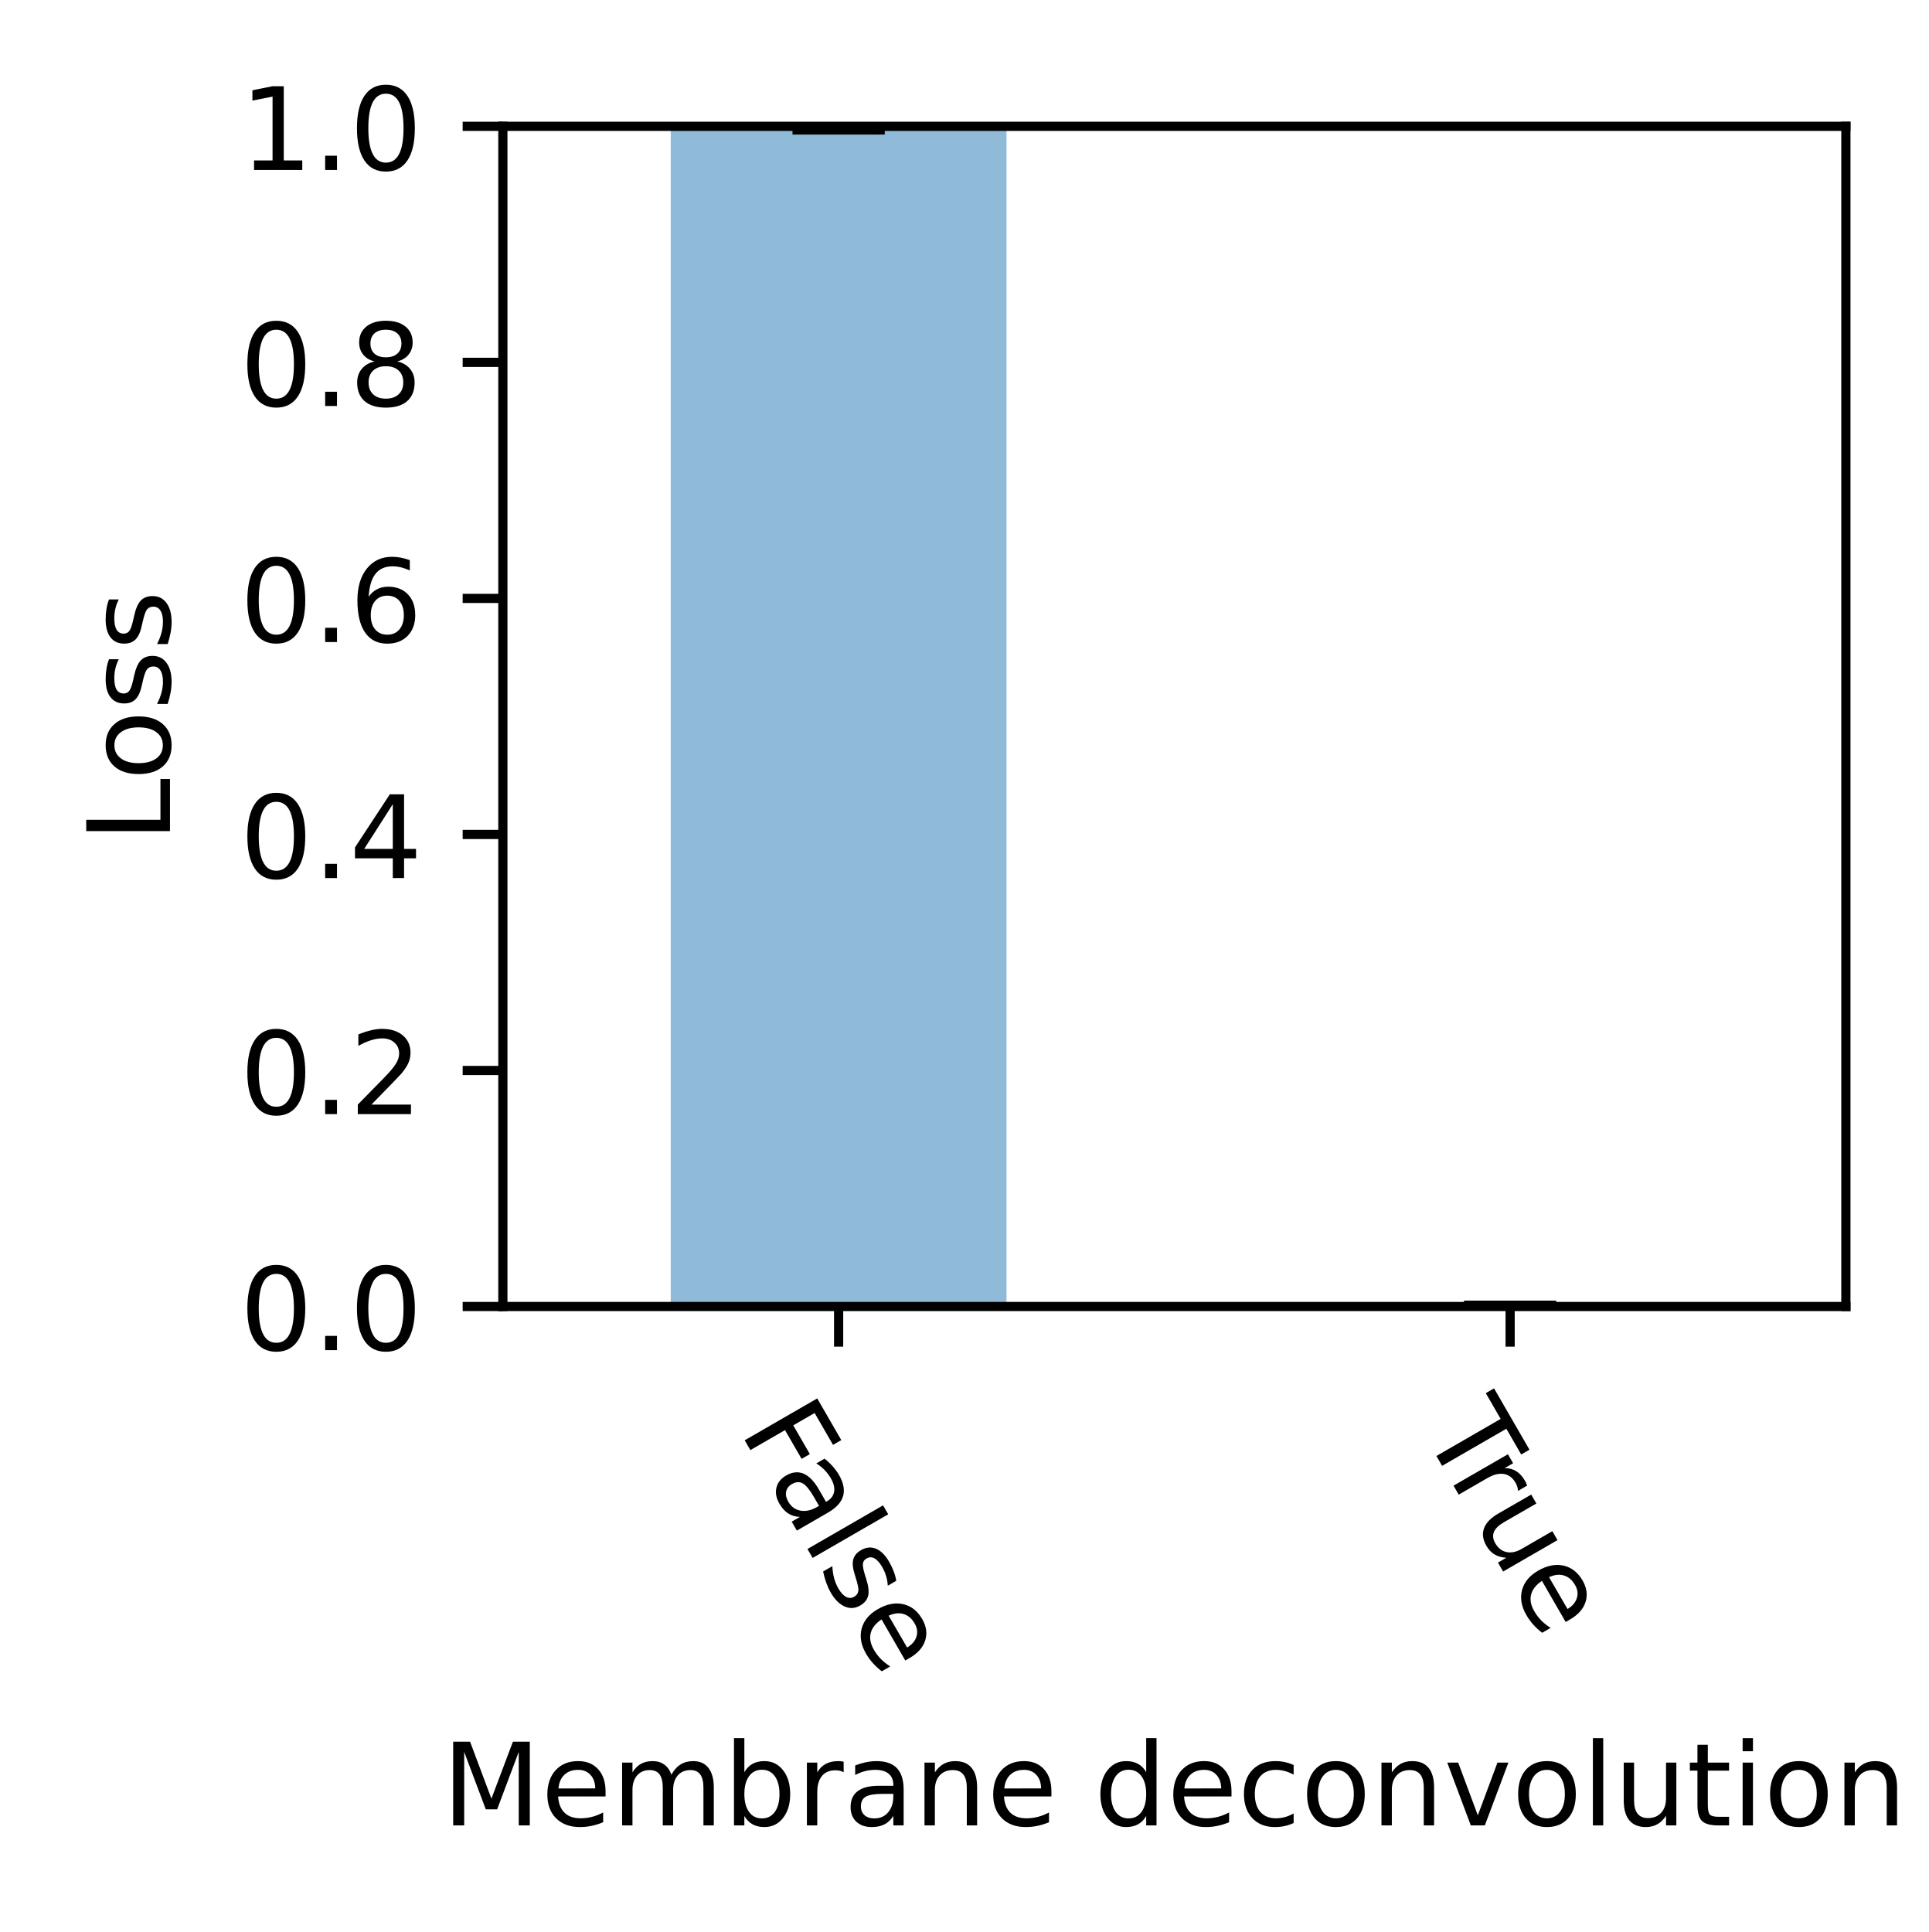
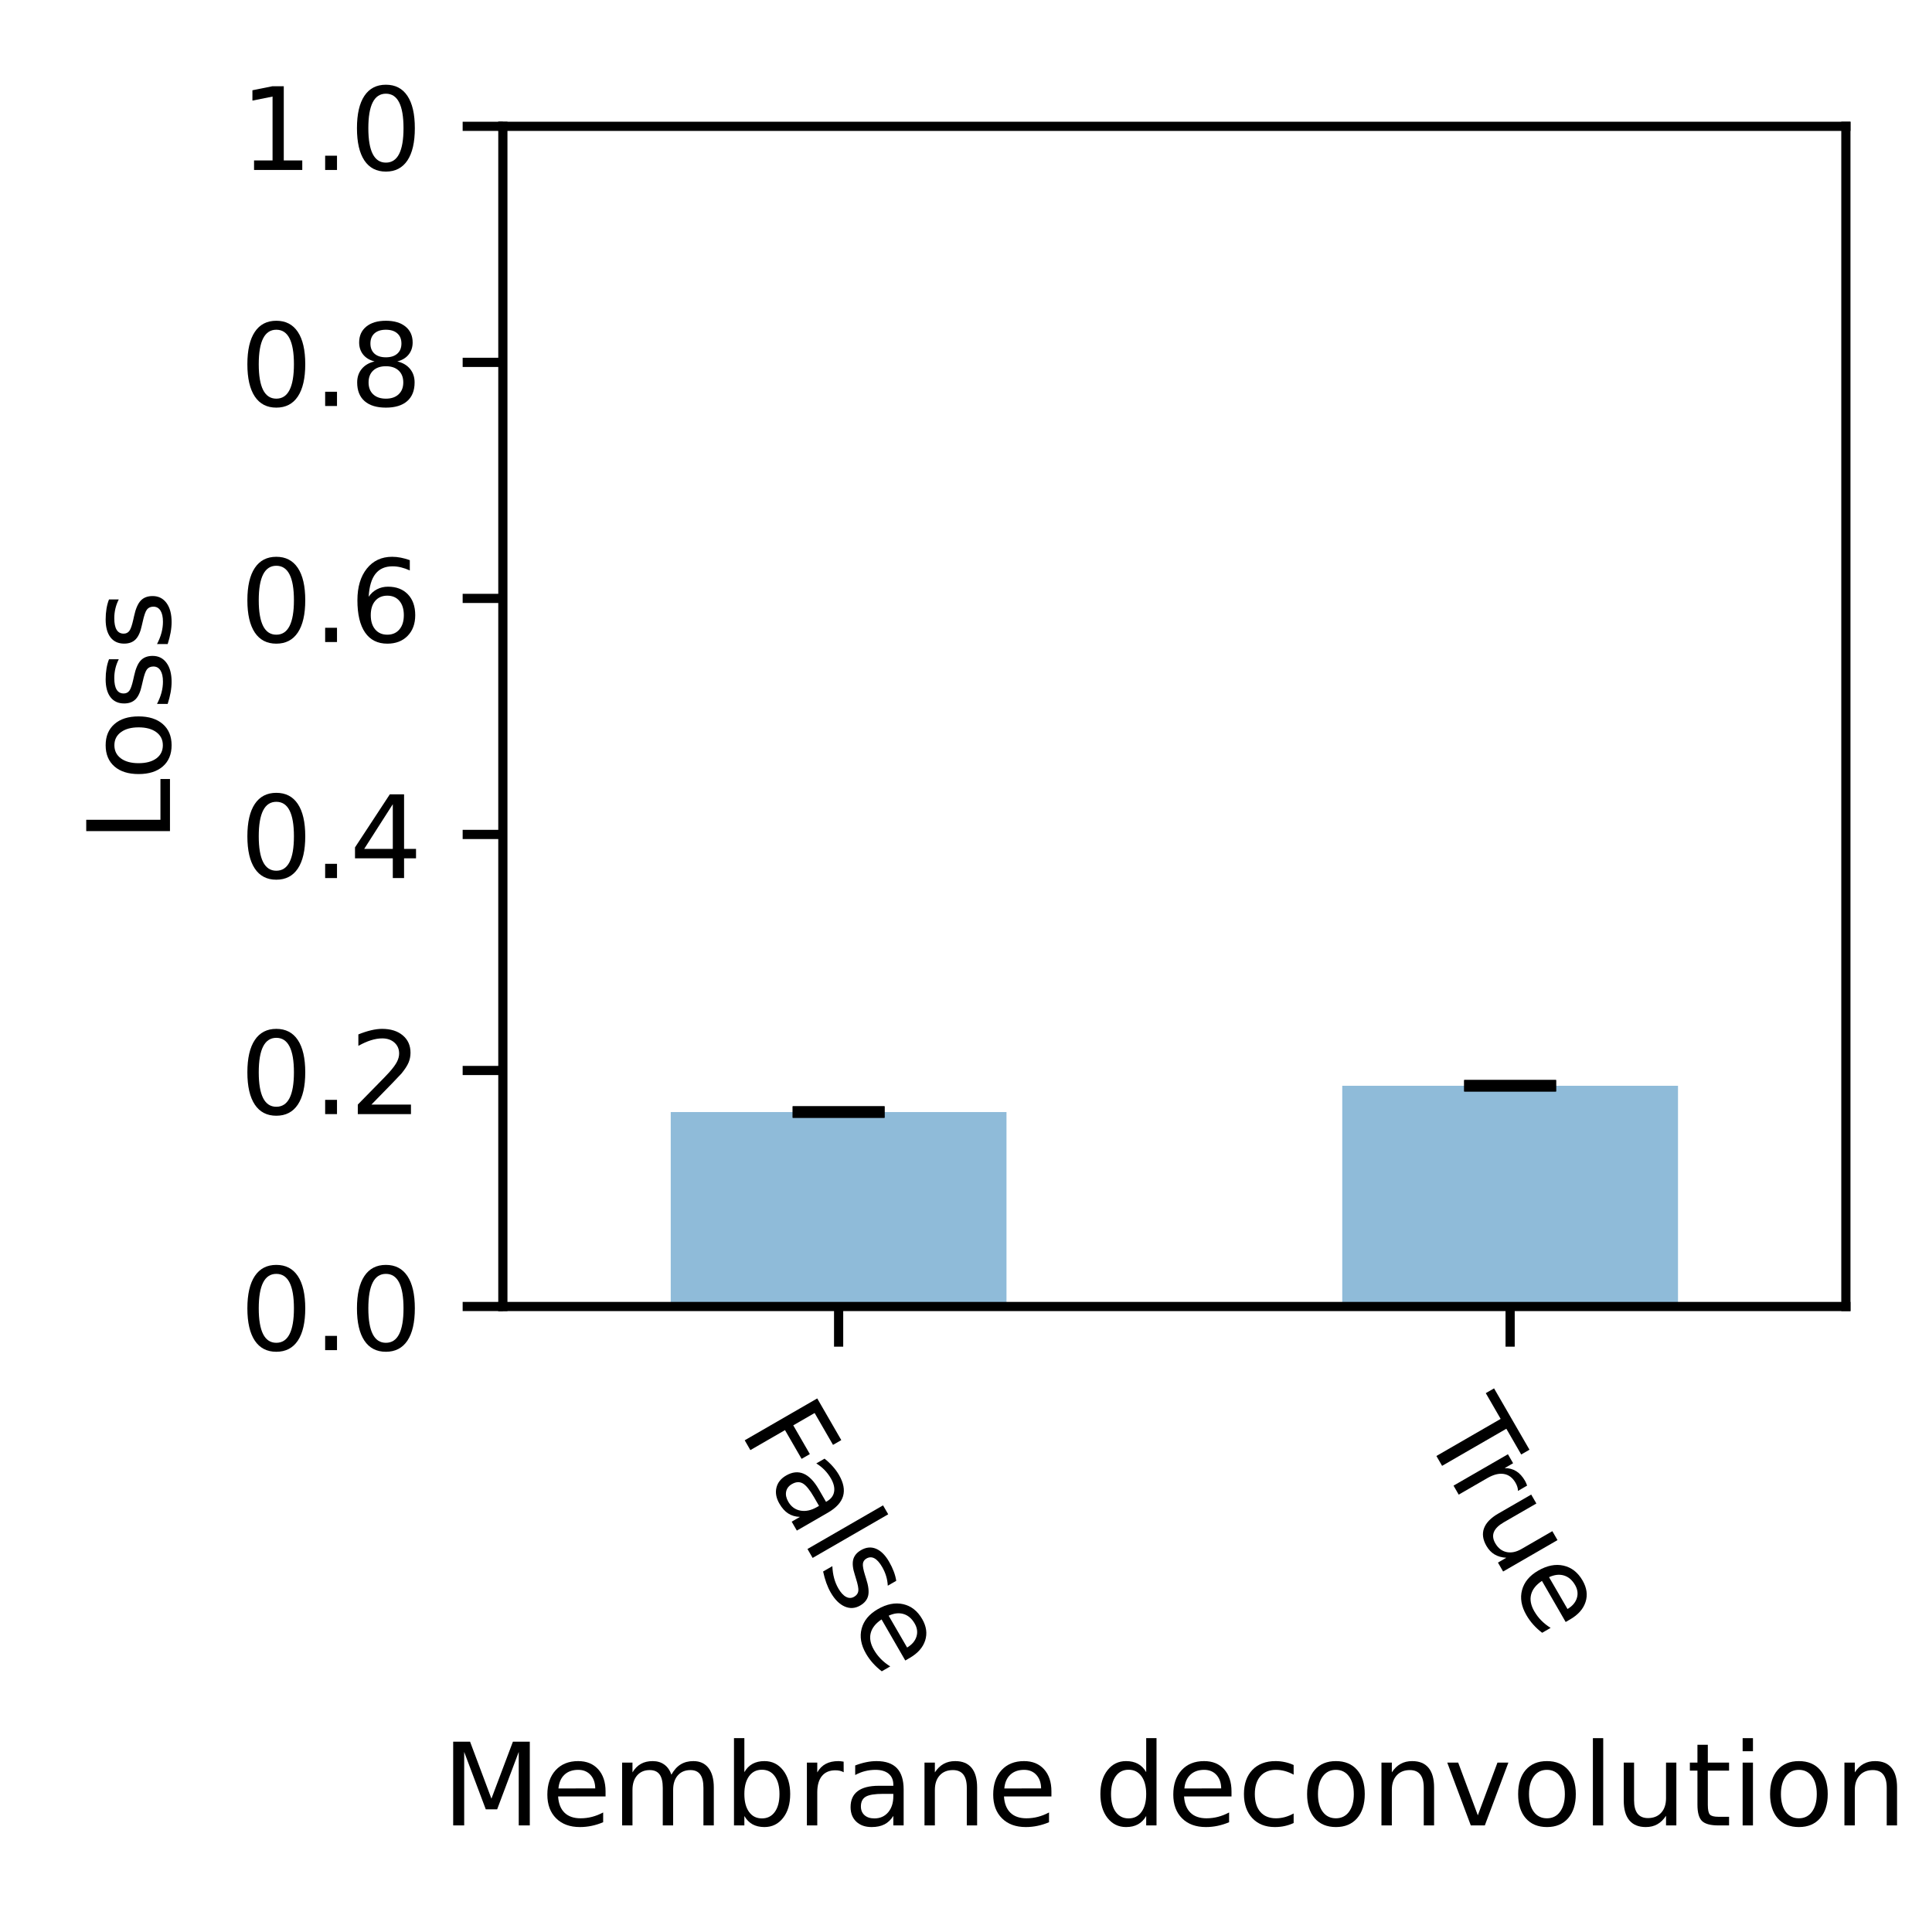
<svg xmlns="http://www.w3.org/2000/svg" xmlns:xlink="http://www.w3.org/1999/xlink" width="167.91pt" height="168.216pt" viewBox="0 0 167.91 168.216" version="1.1">
  <defs>
    <style type="text/css">*{stroke-linejoin: round; stroke-linecap: butt}</style>
  </defs>
  <g id="figure_1">
    <g id="patch_1">
      <path d="M -0 168.216  L 167.91 168.216  L 167.91 -0  L -0 -0  L -0 168.216  z " style="fill: none" />
    </g>
    <g id="axes_1">
      <g id="patch_2">
        <path d="M 43.781 113.755  L 160.71 113.755  L 160.71 10.999  L 43.781 10.999  L 43.781 113.755  z " style="fill: none" />
      </g>
      <g id="patch_3">
-         <path d="M 58.397 113.755  L 87.63 113.755  L 87.63 11.214  L 58.397 11.214  z " clip-path="url(#p032f8b7a26)" style="fill: #1f77b4; opacity: 0.5" />
+         <path d="M 58.397 113.755  L 87.63 113.755  L 87.63 96.824  L 58.397 96.824  z " clip-path="url(#pfee08b691d)" style="fill: #1f77b4; opacity: 0.5" />
      </g>
      <g id="patch_4">
-         <path d="M 116.862 113.755  L 146.094 113.755  L 146.094 113.749  L 116.862 113.749  z " clip-path="url(#p032f8b7a26)" style="fill: #1f77b4; opacity: 0.5" />
+         <path d="M 116.862 113.755  L 146.094 113.755  L 146.094 94.537  L 116.862 94.537  z " clip-path="url(#pfee08b691d)" style="fill: #1f77b4; opacity: 0.5" />
      </g>
      <g id="matplotlib.axis_1">
        <g id="xtick_1">
          <g id="line2d_1">
            <defs>
-               <path id="m0a28cea76d" d="M 0 0  L 0 3.5  " style="stroke: #000000; stroke-width: 0.8" />
-             </defs>
-             <g>
-               <use xlink:href="#m0a28cea76d" x="73.014" y="113.755" style="stroke: #000000; stroke-width: 0.8" />
+               <path id="m5b042579e2" d="M 0 0  L 0 3.5  " style="stroke: #000000; stroke-width: 0.8" />
+             </defs>
+             <g>
+               <use xlink:href="#m5b042579e2" x="73.014" y="113.755" style="stroke: #000000; stroke-width: 0.8" />
            </g>
          </g>
          <g id="text_1">
            <g transform="translate(64.34689 124.5543) rotate(-300) scale(0.1 -0.1)">
              <defs>
                <path id="DejaVuSans-46" d="M 628 4666  L 3309 4666  L 3309 4134  L 1259 4134  L 1259 2759  L 3109 2759  L 3109 2228  L 1259 2228  L 1259 0  L 628 0  L 628 4666  z " transform="scale(0.015625)" />
                <path id="DejaVuSans-61" d="M 2194 1759  Q 1497 1759 1228 1600  Q 959 1441 959 1056  Q 959 750 1161 570  Q 1363 391 1709 391  Q 2188 391 2477 730  Q 2766 1069 2766 1631  L 2766 1759  L 2194 1759  z M 3341 1997  L 3341 0  L 2766 0  L 2766 531  Q 2569 213 2275 61  Q 1981 -91 1556 -91  Q 1019 -91 701 211  Q 384 513 384 1019  Q 384 1609 779 1909  Q 1175 2209 1959 2209  L 2766 2209  L 2766 2266  Q 2766 2663 2505 2880  Q 2244 3097 1772 3097  Q 1472 3097 1187 3025  Q 903 2953 641 2809  L 641 3341  Q 956 3463 1253 3523  Q 1550 3584 1831 3584  Q 2591 3584 2966 3190  Q 3341 2797 3341 1997  z " transform="scale(0.015625)" />
                <path id="DejaVuSans-6c" d="M 603 4863  L 1178 4863  L 1178 0  L 603 0  L 603 4863  z " transform="scale(0.015625)" />
                <path id="DejaVuSans-73" d="M 2834 3397  L 2834 2853  Q 2591 2978 2328 3040  Q 2066 3103 1784 3103  Q 1356 3103 1142 2972  Q 928 2841 928 2578  Q 928 2378 1081 2264  Q 1234 2150 1697 2047  L 1894 2003  Q 2506 1872 2764 1633  Q 3022 1394 3022 966  Q 3022 478 2636 193  Q 2250 -91 1575 -91  Q 1294 -91 989 -36  Q 684 19 347 128  L 347 722  Q 666 556 975 473  Q 1284 391 1588 391  Q 1994 391 2212 530  Q 2431 669 2431 922  Q 2431 1156 2273 1281  Q 2116 1406 1581 1522  L 1381 1569  Q 847 1681 609 1914  Q 372 2147 372 2553  Q 372 3047 722 3315  Q 1072 3584 1716 3584  Q 2034 3584 2315 3537  Q 2597 3491 2834 3397  z " transform="scale(0.015625)" />
                <path id="DejaVuSans-65" d="M 3597 1894  L 3597 1613  L 953 1613  Q 991 1019 1311 708  Q 1631 397 2203 397  Q 2534 397 2845 478  Q 3156 559 3463 722  L 3463 178  Q 3153 47 2828 -22  Q 2503 -91 2169 -91  Q 1331 -91 842 396  Q 353 884 353 1716  Q 353 2575 817 3079  Q 1281 3584 2069 3584  Q 2775 3584 3186 3129  Q 3597 2675 3597 1894  z M 3022 2063  Q 3016 2534 2758 2815  Q 2500 3097 2075 3097  Q 1594 3097 1305 2825  Q 1016 2553 972 2059  L 3022 2063  z " transform="scale(0.015625)" />
              </defs>
              <use xlink:href="#DejaVuSans-46" />
              <use xlink:href="#DejaVuSans-61" transform="translate(48.39453 0)" />
              <use xlink:href="#DejaVuSans-6c" transform="translate(109.6738 0)" />
              <use xlink:href="#DejaVuSans-73" transform="translate(137.457 0)" />
              <use xlink:href="#DejaVuSans-65" transform="translate(189.5566 0)" />
            </g>
          </g>
        </g>
        <g id="xtick_2">
          <g id="line2d_2">
            <g>
-               <use xlink:href="#m0a28cea76d" x="131.478" y="113.755" style="stroke: #000000; stroke-width: 0.8" />
+               <use xlink:href="#m5b042579e2" x="131.478" y="113.755" style="stroke: #000000; stroke-width: 0.8" />
            </g>
          </g>
          <g id="text_2">
            <g transform="translate(123.7798 124.5543) rotate(-300) scale(0.1 -0.1)">
              <defs>
                <path id="DejaVuSans-54" d="M -19 4666  L 3928 4666  L 3928 4134  L 2272 4134  L 2272 0  L 1638 0  L 1638 4134  L -19 4134  L -19 4666  z " transform="scale(0.015625)" />
                <path id="DejaVuSans-72" d="M 2631 2963  Q 2534 3019 2420 3045  Q 2306 3072 2169 3072  Q 1681 3072 1420 2755  Q 1159 2438 1159 1844  L 1159 0  L 581 0  L 581 3500  L 1159 3500  L 1159 2956  Q 1341 3275 1631 3429  Q 1922 3584 2338 3584  Q 2397 3584 2469 3576  Q 2541 3569 2628 3553  L 2631 2963  z " transform="scale(0.015625)" />
                <path id="DejaVuSans-75" d="M 544 1381  L 544 3500  L 1119 3500  L 1119 1403  Q 1119 906 1312 657  Q 1506 409 1894 409  Q 2359 409 2629 706  Q 2900 1003 2900 1516  L 2900 3500  L 3475 3500  L 3475 0  L 2900 0  L 2900 538  Q 2691 219 2414 64  Q 2138 -91 1772 -91  Q 1169 -91 856 284  Q 544 659 544 1381  z M 1991 3584  L 1991 3584  z " transform="scale(0.015625)" />
              </defs>
              <use xlink:href="#DejaVuSans-54" />
              <use xlink:href="#DejaVuSans-72" transform="translate(46.33398 0)" />
              <use xlink:href="#DejaVuSans-75" transform="translate(87.44727 0)" />
              <use xlink:href="#DejaVuSans-65" transform="translate(150.8262 0)" />
            </g>
          </g>
        </g>
        <g id="text_3">
          <g transform="translate(38.47472 158.9366) scale(0.1 -0.1)">
            <defs>
              <path id="DejaVuSans-4d" d="M 628 4666  L 1569 4666  L 2759 1491  L 3956 4666  L 4897 4666  L 4897 0  L 4281 0  L 4281 4097  L 3078 897  L 2444 897  L 1241 4097  L 1241 0  L 628 0  L 628 4666  z " transform="scale(0.015625)" />
              <path id="DejaVuSans-6d" d="M 3328 2828  Q 3544 3216 3844 3400  Q 4144 3584 4550 3584  Q 5097 3584 5394 3201  Q 5691 2819 5691 2113  L 5691 0  L 5113 0  L 5113 2094  Q 5113 2597 4934 2840  Q 4756 3084 4391 3084  Q 3944 3084 3684 2787  Q 3425 2491 3425 1978  L 3425 0  L 2847 0  L 2847 2094  Q 2847 2600 2669 2842  Q 2491 3084 2119 3084  Q 1678 3084 1418 2786  Q 1159 2488 1159 1978  L 1159 0  L 581 0  L 581 3500  L 1159 3500  L 1159 2956  Q 1356 3278 1631 3431  Q 1906 3584 2284 3584  Q 2666 3584 2933 3390  Q 3200 3197 3328 2828  z " transform="scale(0.015625)" />
              <path id="DejaVuSans-62" d="M 3116 1747  Q 3116 2381 2855 2742  Q 2594 3103 2138 3103  Q 1681 3103 1420 2742  Q 1159 2381 1159 1747  Q 1159 1113 1420 752  Q 1681 391 2138 391  Q 2594 391 2855 752  Q 3116 1113 3116 1747  z M 1159 2969  Q 1341 3281 1617 3432  Q 1894 3584 2278 3584  Q 2916 3584 3314 3078  Q 3713 2572 3713 1747  Q 3713 922 3314 415  Q 2916 -91 2278 -91  Q 1894 -91 1617 61  Q 1341 213 1159 525  L 1159 0  L 581 0  L 581 4863  L 1159 4863  L 1159 2969  z " transform="scale(0.015625)" />
              <path id="DejaVuSans-6e" d="M 3513 2113  L 3513 0  L 2938 0  L 2938 2094  Q 2938 2591 2744 2837  Q 2550 3084 2163 3084  Q 1697 3084 1428 2787  Q 1159 2491 1159 1978  L 1159 0  L 581 0  L 581 3500  L 1159 3500  L 1159 2956  Q 1366 3272 1645 3428  Q 1925 3584 2291 3584  Q 2894 3584 3203 3211  Q 3513 2838 3513 2113  z " transform="scale(0.015625)" />
              <path id="DejaVuSans-20" transform="scale(0.015625)" />
              <path id="DejaVuSans-64" d="M 2906 2969  L 2906 4863  L 3481 4863  L 3481 0  L 2906 0  L 2906 525  Q 2725 213 2448 61  Q 2172 -91 1784 -91  Q 1150 -91 751 415  Q 353 922 353 1747  Q 353 2572 751 3078  Q 1150 3584 1784 3584  Q 2172 3584 2448 3432  Q 2725 3281 2906 2969  z M 947 1747  Q 947 1113 1208 752  Q 1469 391 1925 391  Q 2381 391 2643 752  Q 2906 1113 2906 1747  Q 2906 2381 2643 2742  Q 2381 3103 1925 3103  Q 1469 3103 1208 2742  Q 947 2381 947 1747  z " transform="scale(0.015625)" />
              <path id="DejaVuSans-63" d="M 3122 3366  L 3122 2828  Q 2878 2963 2633 3030  Q 2388 3097 2138 3097  Q 1578 3097 1268 2742  Q 959 2388 959 1747  Q 959 1106 1268 751  Q 1578 397 2138 397  Q 2388 397 2633 464  Q 2878 531 3122 666  L 3122 134  Q 2881 22 2623 -34  Q 2366 -91 2075 -91  Q 1284 -91 818 406  Q 353 903 353 1747  Q 353 2603 823 3093  Q 1294 3584 2113 3584  Q 2378 3584 2631 3529  Q 2884 3475 3122 3366  z " transform="scale(0.015625)" />
              <path id="DejaVuSans-6f" d="M 1959 3097  Q 1497 3097 1228 2736  Q 959 2375 959 1747  Q 959 1119 1226 758  Q 1494 397 1959 397  Q 2419 397 2687 759  Q 2956 1122 2956 1747  Q 2956 2369 2687 2733  Q 2419 3097 1959 3097  z M 1959 3584  Q 2709 3584 3137 3096  Q 3566 2609 3566 1747  Q 3566 888 3137 398  Q 2709 -91 1959 -91  Q 1206 -91 779 398  Q 353 888 353 1747  Q 353 2609 779 3096  Q 1206 3584 1959 3584  z " transform="scale(0.015625)" />
              <path id="DejaVuSans-76" d="M 191 3500  L 800 3500  L 1894 563  L 2988 3500  L 3597 3500  L 2284 0  L 1503 0  L 191 3500  z " transform="scale(0.015625)" />
              <path id="DejaVuSans-74" d="M 1172 4494  L 1172 3500  L 2356 3500  L 2356 3053  L 1172 3053  L 1172 1153  Q 1172 725 1289 603  Q 1406 481 1766 481  L 2356 481  L 2356 0  L 1766 0  Q 1100 0 847 248  Q 594 497 594 1153  L 594 3053  L 172 3053  L 172 3500  L 594 3500  L 594 4494  L 1172 4494  z " transform="scale(0.015625)" />
              <path id="DejaVuSans-69" d="M 603 3500  L 1178 3500  L 1178 0  L 603 0  L 603 3500  z M 603 4863  L 1178 4863  L 1178 4134  L 603 4134  L 603 4863  z " transform="scale(0.015625)" />
            </defs>
            <use xlink:href="#DejaVuSans-4d" />
            <use xlink:href="#DejaVuSans-65" transform="translate(86.2793 0)" />
            <use xlink:href="#DejaVuSans-6d" transform="translate(147.8027 0)" />
            <use xlink:href="#DejaVuSans-62" transform="translate(245.2148 0)" />
            <use xlink:href="#DejaVuSans-72" transform="translate(308.6914 0)" />
            <use xlink:href="#DejaVuSans-61" transform="translate(349.8047 0)" />
            <use xlink:href="#DejaVuSans-6e" transform="translate(411.084 0)" />
            <use xlink:href="#DejaVuSans-65" transform="translate(474.4629 0)" />
            <use xlink:href="#DejaVuSans-20" transform="translate(535.9863 0)" />
            <use xlink:href="#DejaVuSans-64" transform="translate(567.7734 0)" />
            <use xlink:href="#DejaVuSans-65" transform="translate(631.25 0)" />
            <use xlink:href="#DejaVuSans-63" transform="translate(692.7734 0)" />
            <use xlink:href="#DejaVuSans-6f" transform="translate(747.7539 0)" />
            <use xlink:href="#DejaVuSans-6e" transform="translate(808.9355 0)" />
            <use xlink:href="#DejaVuSans-76" transform="translate(872.3145 0)" />
            <use xlink:href="#DejaVuSans-6f" transform="translate(931.4941 0)" />
            <use xlink:href="#DejaVuSans-6c" transform="translate(992.6758 0)" />
            <use xlink:href="#DejaVuSans-75" transform="translate(1020.459 0)" />
            <use xlink:href="#DejaVuSans-74" transform="translate(1083.838 0)" />
            <use xlink:href="#DejaVuSans-69" transform="translate(1123.047 0)" />
            <use xlink:href="#DejaVuSans-6f" transform="translate(1150.83 0)" />
            <use xlink:href="#DejaVuSans-6e" transform="translate(1212.012 0)" />
          </g>
        </g>
      </g>
      <g id="matplotlib.axis_2">
        <g id="ytick_1">
          <g id="line2d_3">
            <defs>
-               <path id="md1ba5248cf" d="M 0 0  L -3.5 0  " style="stroke: #000000; stroke-width: 0.8" />
-             </defs>
-             <g>
-               <use xlink:href="#md1ba5248cf" x="43.781" y="113.755" style="stroke: #000000; stroke-width: 0.8" />
+               <path id="m024ef54c13" d="M 0 0  L -3.5 0  " style="stroke: #000000; stroke-width: 0.8" />
+             </defs>
+             <g>
+               <use xlink:href="#m024ef54c13" x="43.781" y="113.755" style="stroke: #000000; stroke-width: 0.8" />
            </g>
          </g>
          <g id="text_4">
            <g transform="translate(20.87813 117.5543) scale(0.1 -0.1)">
              <defs>
                <path id="DejaVuSans-30" d="M 2034 4250  Q 1547 4250 1301 3770  Q 1056 3291 1056 2328  Q 1056 1369 1301 889  Q 1547 409 2034 409  Q 2525 409 2770 889  Q 3016 1369 3016 2328  Q 3016 3291 2770 3770  Q 2525 4250 2034 4250  z M 2034 4750  Q 2819 4750 3233 4129  Q 3647 3509 3647 2328  Q 3647 1150 3233 529  Q 2819 -91 2034 -91  Q 1250 -91 836 529  Q 422 1150 422 2328  Q 422 3509 836 4129  Q 1250 4750 2034 4750  z " transform="scale(0.015625)" />
                <path id="DejaVuSans-2e" d="M 684 794  L 1344 794  L 1344 0  L 684 0  L 684 794  z " transform="scale(0.015625)" />
              </defs>
              <use xlink:href="#DejaVuSans-30" />
              <use xlink:href="#DejaVuSans-2e" transform="translate(63.62305 0)" />
              <use xlink:href="#DejaVuSans-30" transform="translate(95.41016 0)" />
            </g>
          </g>
        </g>
        <g id="ytick_2">
          <g id="line2d_4">
            <g>
-               <use xlink:href="#md1ba5248cf" x="43.781" y="93.204" style="stroke: #000000; stroke-width: 0.8" />
+               <use xlink:href="#m024ef54c13" x="43.781" y="93.204" style="stroke: #000000; stroke-width: 0.8" />
            </g>
          </g>
          <g id="text_5">
            <g transform="translate(20.87813 97.00316) scale(0.1 -0.1)">
              <defs>
                <path id="DejaVuSans-32" d="M 1228 531  L 3431 531  L 3431 0  L 469 0  L 469 531  Q 828 903 1448 1529  Q 2069 2156 2228 2338  Q 2531 2678 2651 2914  Q 2772 3150 2772 3378  Q 2772 3750 2511 3984  Q 2250 4219 1831 4219  Q 1534 4219 1204 4116  Q 875 4013 500 3803  L 500 4441  Q 881 4594 1212 4672  Q 1544 4750 1819 4750  Q 2544 4750 2975 4387  Q 3406 4025 3406 3419  Q 3406 3131 3298 2873  Q 3191 2616 2906 2266  Q 2828 2175 2409 1742  Q 1991 1309 1228 531  z " transform="scale(0.015625)" />
              </defs>
              <use xlink:href="#DejaVuSans-30" />
              <use xlink:href="#DejaVuSans-2e" transform="translate(63.62305 0)" />
              <use xlink:href="#DejaVuSans-32" transform="translate(95.41016 0)" />
            </g>
          </g>
        </g>
        <g id="ytick_3">
          <g id="line2d_5">
            <g>
-               <use xlink:href="#md1ba5248cf" x="43.781" y="72.653" style="stroke: #000000; stroke-width: 0.8" />
+               <use xlink:href="#m024ef54c13" x="43.781" y="72.653" style="stroke: #000000; stroke-width: 0.8" />
            </g>
          </g>
          <g id="text_6">
            <g transform="translate(20.87813 76.45198) scale(0.1 -0.1)">
              <defs>
                <path id="DejaVuSans-34" d="M 2419 4116  L 825 1625  L 2419 1625  L 2419 4116  z M 2253 4666  L 3047 4666  L 3047 1625  L 3713 1625  L 3713 1100  L 3047 1100  L 3047 0  L 2419 0  L 2419 1100  L 313 1100  L 313 1709  L 2253 4666  z " transform="scale(0.015625)" />
              </defs>
              <use xlink:href="#DejaVuSans-30" />
              <use xlink:href="#DejaVuSans-2e" transform="translate(63.62305 0)" />
              <use xlink:href="#DejaVuSans-34" transform="translate(95.41016 0)" />
            </g>
          </g>
        </g>
        <g id="ytick_4">
          <g id="line2d_6">
            <g>
-               <use xlink:href="#md1ba5248cf" x="43.781" y="52.102" style="stroke: #000000; stroke-width: 0.8" />
+               <use xlink:href="#m024ef54c13" x="43.781" y="52.102" style="stroke: #000000; stroke-width: 0.8" />
            </g>
          </g>
          <g id="text_7">
            <g transform="translate(20.87813 55.9008) scale(0.1 -0.1)">
              <defs>
                <path id="DejaVuSans-36" d="M 2113 2584  Q 1688 2584 1439 2293  Q 1191 2003 1191 1497  Q 1191 994 1439 701  Q 1688 409 2113 409  Q 2538 409 2786 701  Q 3034 994 3034 1497  Q 3034 2003 2786 2293  Q 2538 2584 2113 2584  z M 3366 4563  L 3366 3988  Q 3128 4100 2886 4159  Q 2644 4219 2406 4219  Q 1781 4219 1451 3797  Q 1122 3375 1075 2522  Q 1259 2794 1537 2939  Q 1816 3084 2150 3084  Q 2853 3084 3261 2657  Q 3669 2231 3669 1497  Q 3669 778 3244 343  Q 2819 -91 2113 -91  Q 1303 -91 875 529  Q 447 1150 447 2328  Q 447 3434 972 4092  Q 1497 4750 2381 4750  Q 2619 4750 2861 4703  Q 3103 4656 3366 4563  z " transform="scale(0.015625)" />
              </defs>
              <use xlink:href="#DejaVuSans-30" />
              <use xlink:href="#DejaVuSans-2e" transform="translate(63.62305 0)" />
              <use xlink:href="#DejaVuSans-36" transform="translate(95.41016 0)" />
            </g>
          </g>
        </g>
        <g id="ytick_5">
          <g id="line2d_7">
            <g>
-               <use xlink:href="#md1ba5248cf" x="43.781" y="31.55" style="stroke: #000000; stroke-width: 0.8" />
+               <use xlink:href="#m024ef54c13" x="43.781" y="31.55" style="stroke: #000000; stroke-width: 0.8" />
            </g>
          </g>
          <g id="text_8">
            <g transform="translate(20.87813 35.34962) scale(0.1 -0.1)">
              <defs>
                <path id="DejaVuSans-38" d="M 2034 2216  Q 1584 2216 1326 1975  Q 1069 1734 1069 1313  Q 1069 891 1326 650  Q 1584 409 2034 409  Q 2484 409 2743 651  Q 3003 894 3003 1313  Q 3003 1734 2745 1975  Q 2488 2216 2034 2216  z M 1403 2484  Q 997 2584 770 2862  Q 544 3141 544 3541  Q 544 4100 942 4425  Q 1341 4750 2034 4750  Q 2731 4750 3128 4425  Q 3525 4100 3525 3541  Q 3525 3141 3298 2862  Q 3072 2584 2669 2484  Q 3125 2378 3379 2068  Q 3634 1759 3634 1313  Q 3634 634 3220 271  Q 2806 -91 2034 -91  Q 1263 -91 848 271  Q 434 634 434 1313  Q 434 1759 690 2068  Q 947 2378 1403 2484  z M 1172 3481  Q 1172 3119 1398 2916  Q 1625 2713 2034 2713  Q 2441 2713 2670 2916  Q 2900 3119 2900 3481  Q 2900 3844 2670 4047  Q 2441 4250 2034 4250  Q 1625 4250 1398 4047  Q 1172 3844 1172 3481  z " transform="scale(0.015625)" />
              </defs>
              <use xlink:href="#DejaVuSans-30" />
              <use xlink:href="#DejaVuSans-2e" transform="translate(63.62305 0)" />
              <use xlink:href="#DejaVuSans-38" transform="translate(95.41016 0)" />
            </g>
          </g>
        </g>
        <g id="ytick_6">
          <g id="line2d_8">
            <g>
-               <use xlink:href="#md1ba5248cf" x="43.781" y="10.999" style="stroke: #000000; stroke-width: 0.8" />
+               <use xlink:href="#m024ef54c13" x="43.781" y="10.999" style="stroke: #000000; stroke-width: 0.8" />
            </g>
          </g>
          <g id="text_9">
            <g transform="translate(20.87813 14.79844) scale(0.1 -0.1)">
              <defs>
                <path id="DejaVuSans-31" d="M 794 531  L 1825 531  L 1825 4091  L 703 3866  L 703 4441  L 1819 4666  L 2450 4666  L 2450 531  L 3481 531  L 3481 0  L 794 0  L 794 531  z " transform="scale(0.015625)" />
              </defs>
              <use xlink:href="#DejaVuSans-31" />
              <use xlink:href="#DejaVuSans-2e" transform="translate(63.62305 0)" />
              <use xlink:href="#DejaVuSans-30" transform="translate(95.41016 0)" />
            </g>
          </g>
        </g>
        <g id="text_10">
          <g transform="translate(14.79844 73.34436) rotate(-90) scale(0.1 -0.1)">
            <defs>
              <path id="DejaVuSans-4c" d="M 628 4666  L 1259 4666  L 1259 531  L 3531 531  L 3531 0  L 628 0  L 628 4666  z " transform="scale(0.015625)" />
            </defs>
            <use xlink:href="#DejaVuSans-4c" />
            <use xlink:href="#DejaVuSans-6f" transform="translate(53.96289 0)" />
            <use xlink:href="#DejaVuSans-73" transform="translate(115.1445 0)" />
            <use xlink:href="#DejaVuSans-73" transform="translate(167.2441 0)" />
          </g>
        </g>
      </g>
      <g id="LineCollection_1">
-         <path d="M 73.014 11.214  L 73.014 11.214  " clip-path="url(#p032f8b7a26)" style="fill: none; stroke: #000000; stroke-width: 1.5" />
-         <path d="M 131.478 113.749  L 131.478 113.749  " clip-path="url(#p032f8b7a26)" style="fill: none; stroke: #000000; stroke-width: 1.5" />
+         <path d="M 73.014 96.824  L 73.014 96.824  " clip-path="url(#pfee08b691d)" style="fill: none; stroke: #000000; stroke-width: 1.5" />
+         <path d="M 131.478 94.537  L 131.478 94.537  " clip-path="url(#pfee08b691d)" style="fill: none; stroke: #000000; stroke-width: 1.5" />
      </g>
      <g id="line2d_9">
        <defs>
-           <path id="mb8bd73a705" d="M 4 0  L -4 -0  " style="stroke: #000000" />
+           <path id="m1287c4014e" d="M 4 0  L -4 -0  " style="stroke: #000000" />
        </defs>
-         <g clip-path="url(#p032f8b7a26)">
-           <use xlink:href="#mb8bd73a705" x="73.014" y="11.214" style="fill: #1f77b4; stroke: #000000" />
-           <use xlink:href="#mb8bd73a705" x="131.478" y="113.749" style="fill: #1f77b4; stroke: #000000" />
+         <g clip-path="url(#pfee08b691d)">
+           <use xlink:href="#m1287c4014e" x="73.014" y="96.824" style="fill: #1f77b4; stroke: #000000" />
+           <use xlink:href="#m1287c4014e" x="131.478" y="94.537" style="fill: #1f77b4; stroke: #000000" />
        </g>
      </g>
      <g id="line2d_10">
-         <g clip-path="url(#p032f8b7a26)">
-           <use xlink:href="#mb8bd73a705" x="73.014" y="11.214" style="fill: #1f77b4; stroke: #000000" />
-           <use xlink:href="#mb8bd73a705" x="131.478" y="113.749" style="fill: #1f77b4; stroke: #000000" />
+         <g clip-path="url(#pfee08b691d)">
+           <use xlink:href="#m1287c4014e" x="73.014" y="96.824" style="fill: #1f77b4; stroke: #000000" />
+           <use xlink:href="#m1287c4014e" x="131.478" y="94.537" style="fill: #1f77b4; stroke: #000000" />
        </g>
      </g>
      <g id="patch_5">
        <path d="M 43.781 113.755  L 43.781 10.999  " style="fill: none; stroke: #000000; stroke-width: 0.8; stroke-linejoin: miter; stroke-linecap: square" />
      </g>
      <g id="patch_6">
        <path d="M 160.71 113.755  L 160.71 10.999  " style="fill: none; stroke: #000000; stroke-width: 0.8; stroke-linejoin: miter; stroke-linecap: square" />
      </g>
      <g id="patch_7">
        <path d="M 43.781 113.755  L 160.71 113.755  " style="fill: none; stroke: #000000; stroke-width: 0.8; stroke-linejoin: miter; stroke-linecap: square" />
      </g>
      <g id="patch_8">
        <path d="M 43.781 10.999  L 160.71 10.999  " style="fill: none; stroke: #000000; stroke-width: 0.8; stroke-linejoin: miter; stroke-linecap: square" />
      </g>
    </g>
  </g>
  <defs>
-     <clipPath id="p032f8b7a26">
+     <clipPath id="pfee08b691d">
      <rect x="43.781" y="10.999" width="116.929" height="102.756" />
    </clipPath>
  </defs>
</svg>
